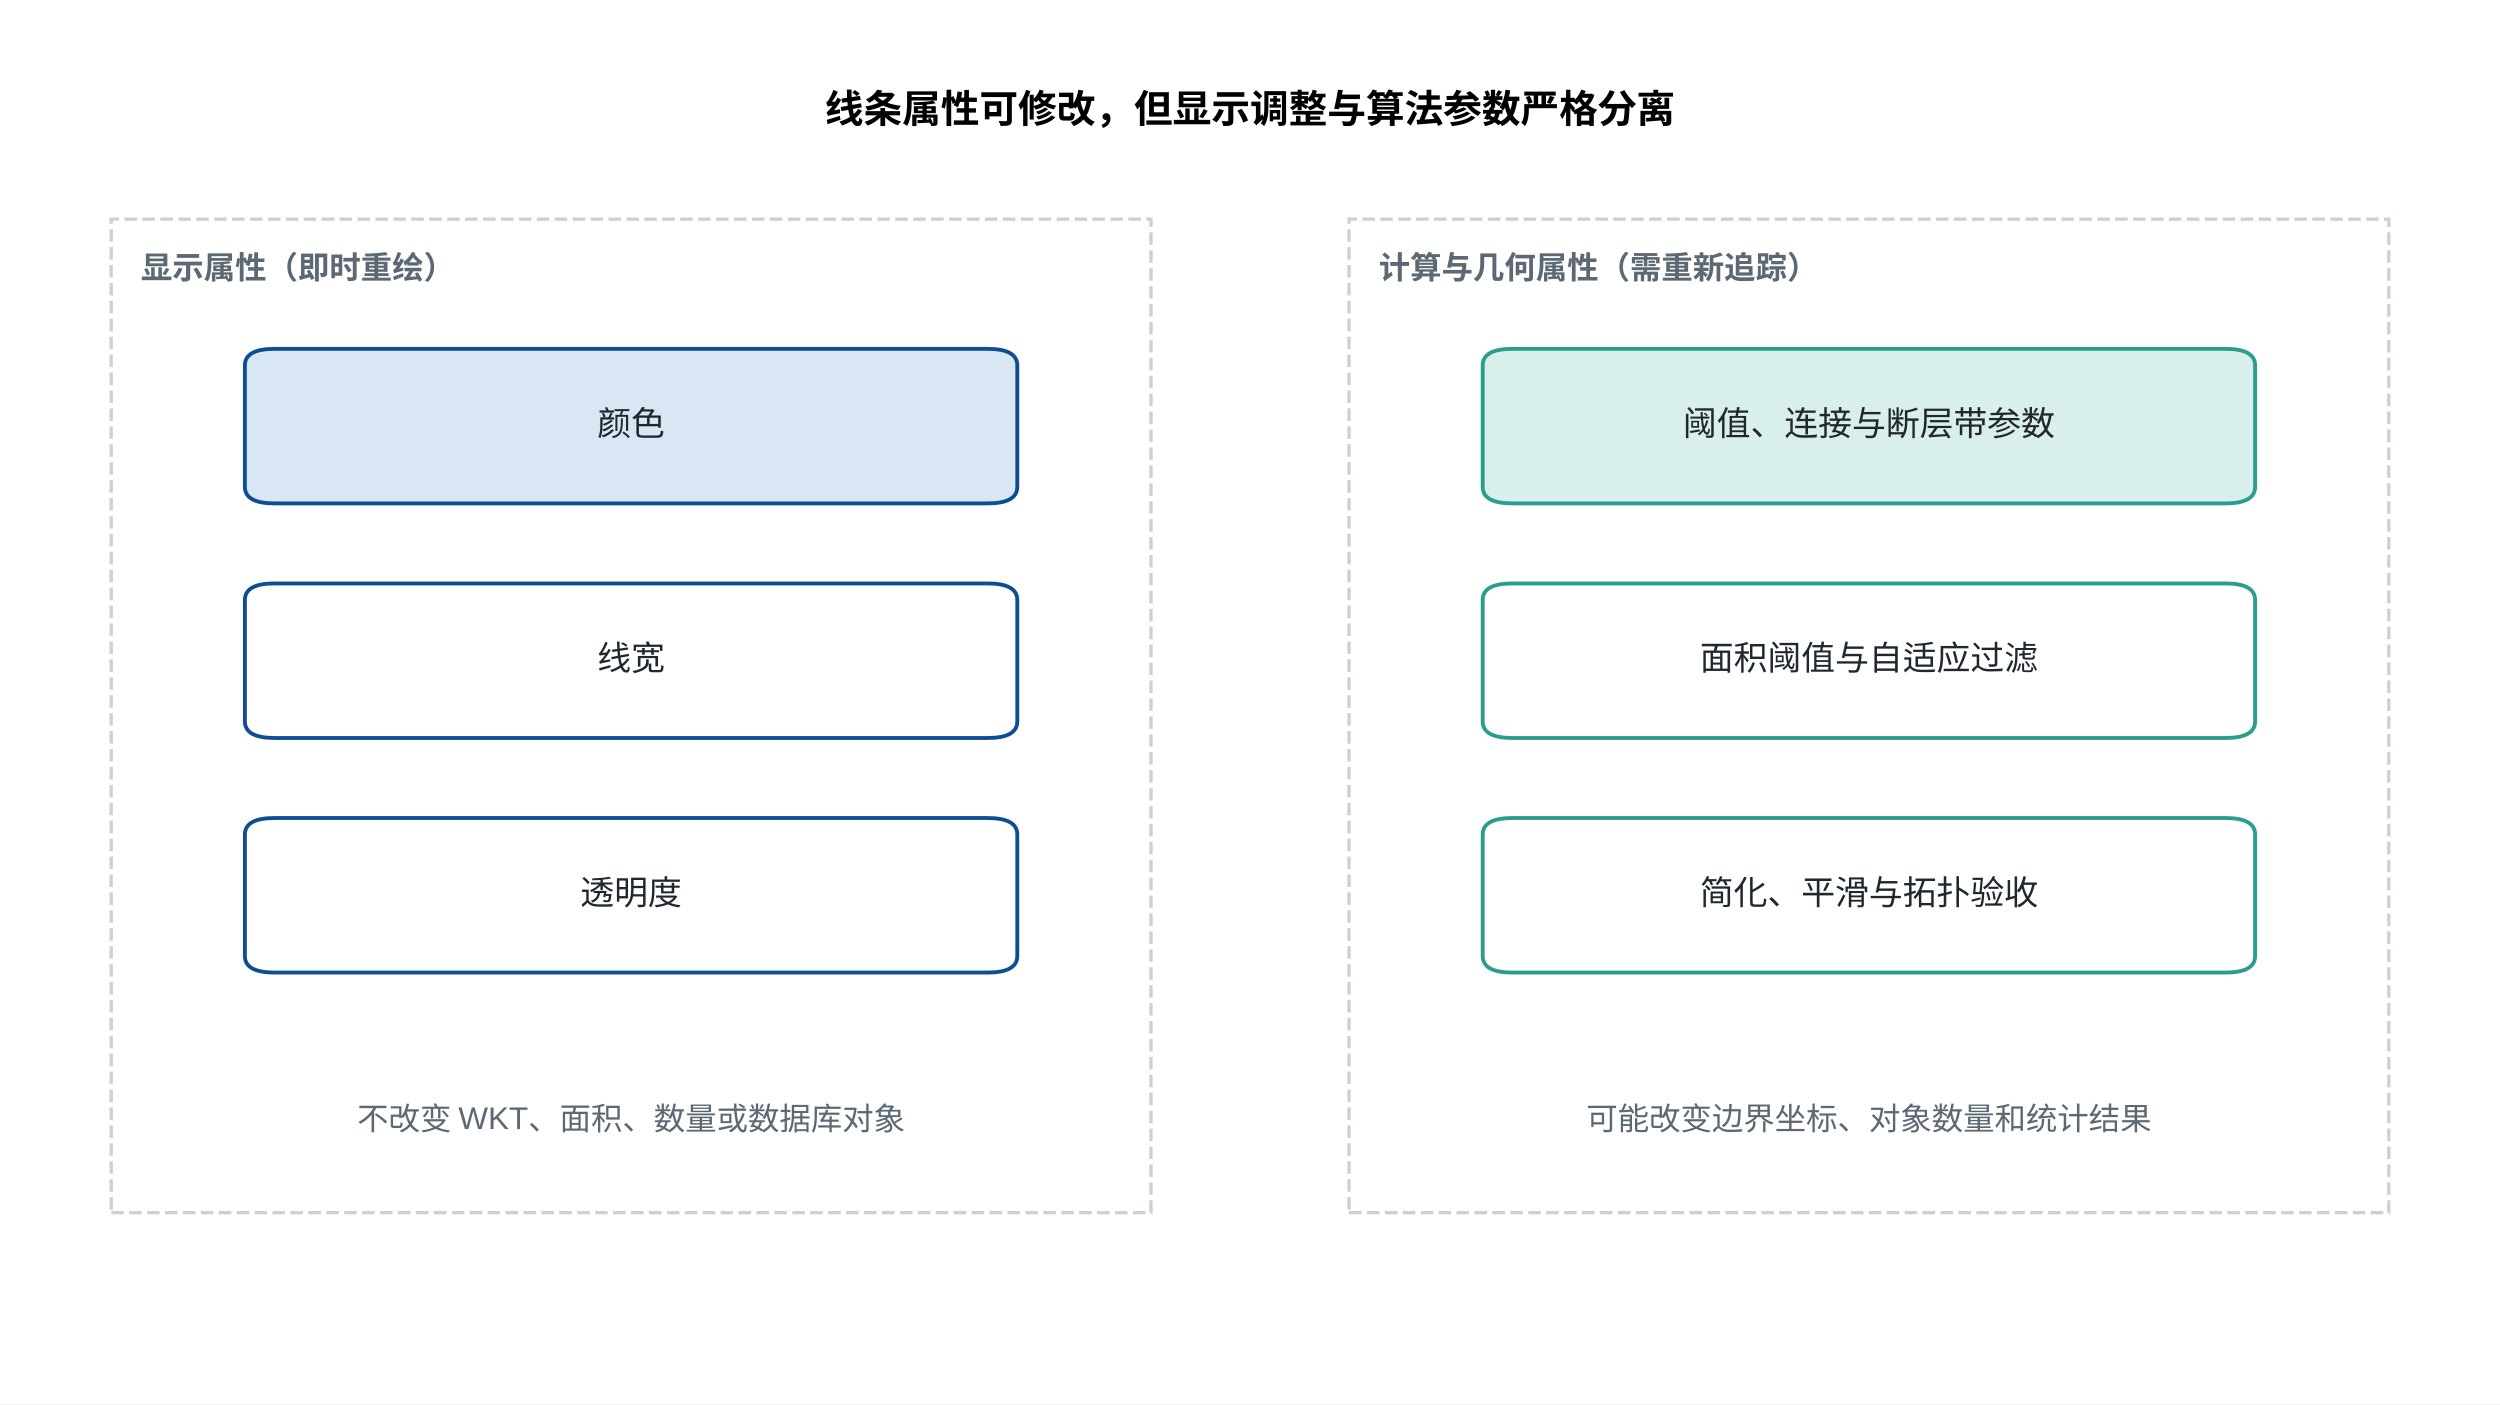
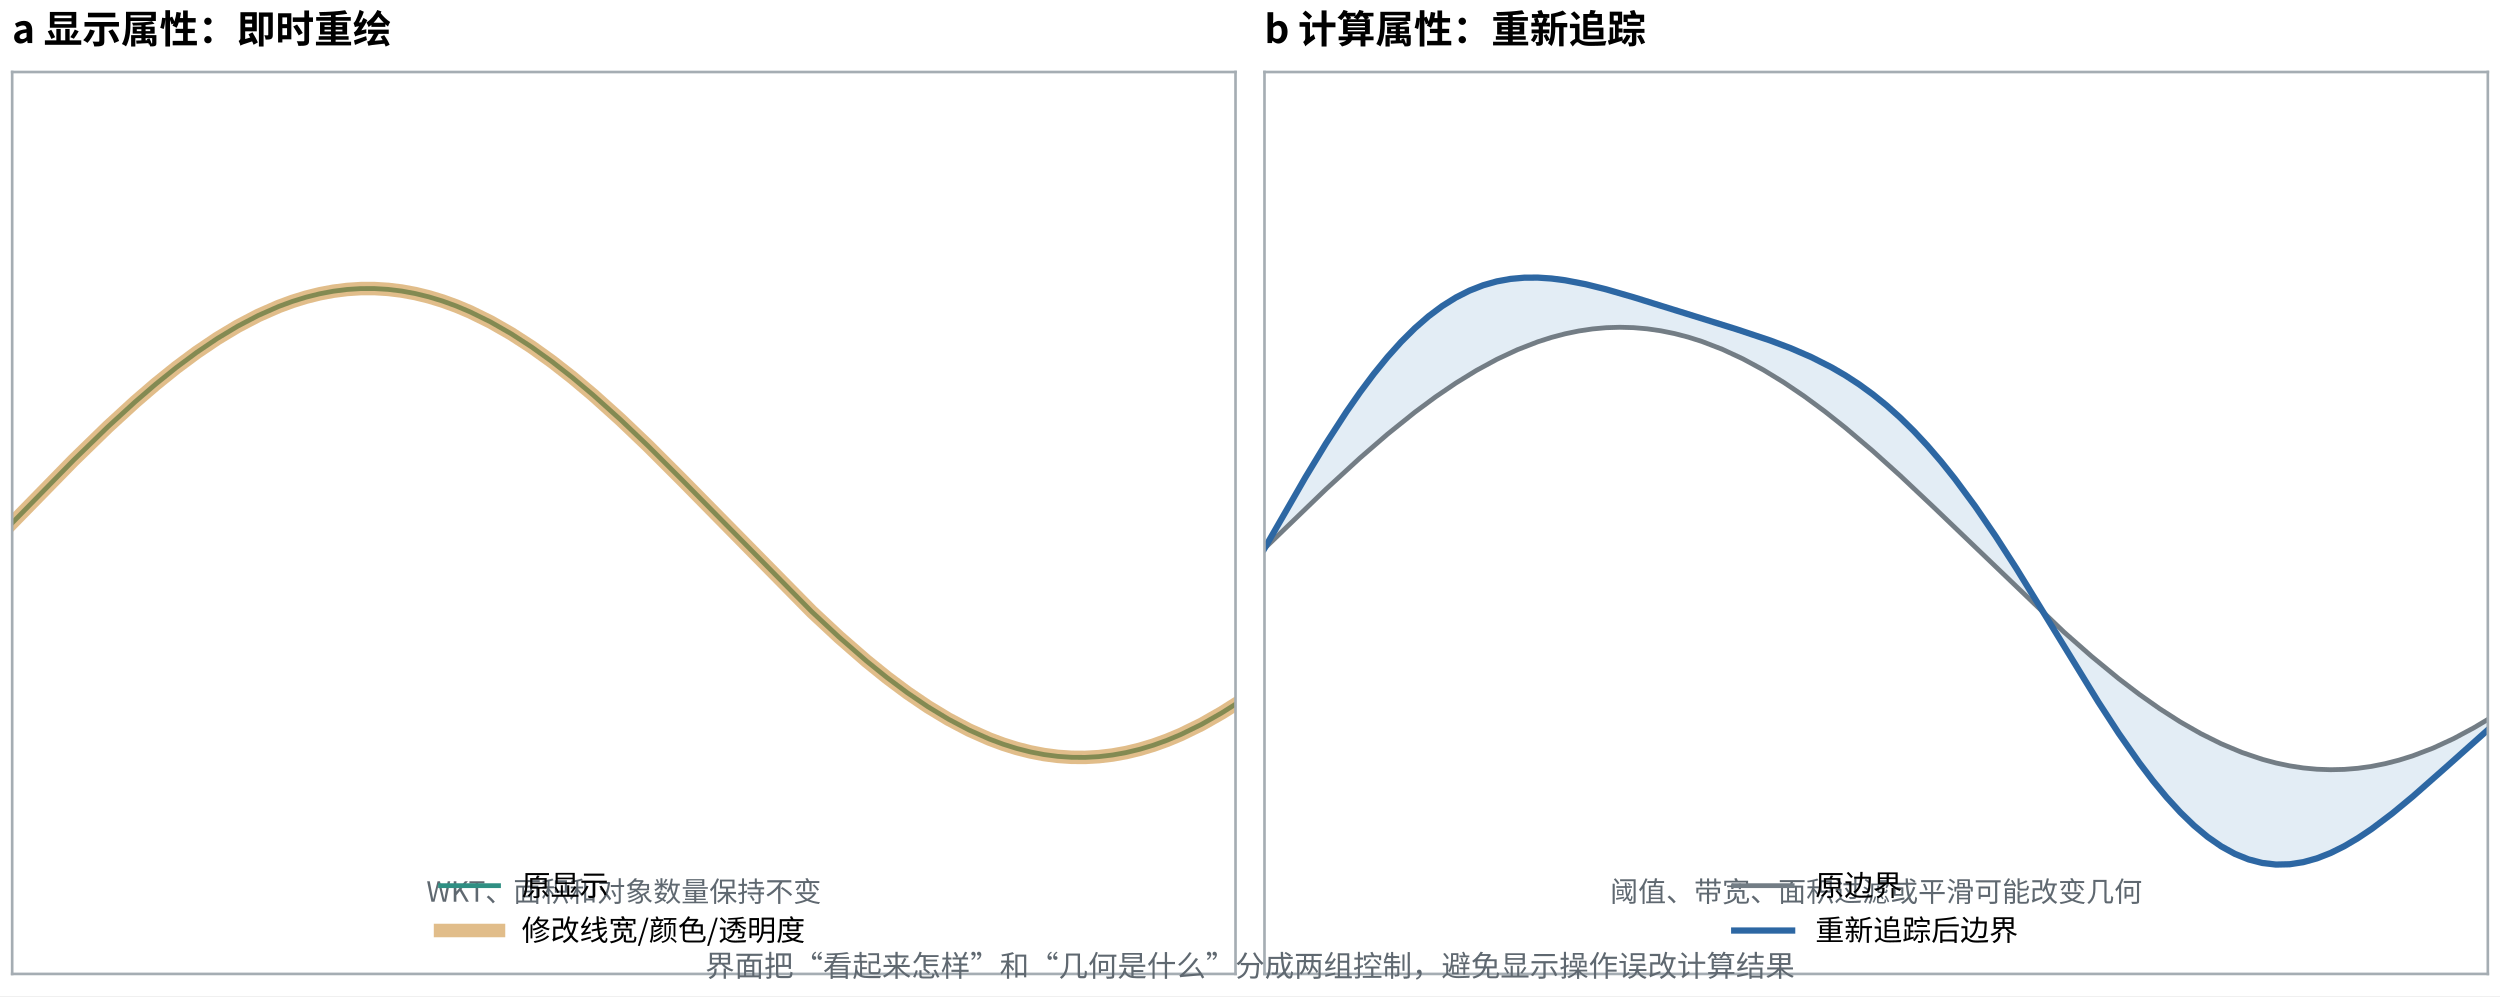
- <svg xmlns="http://www.w3.org/2000/svg" width="517.44pt" height="290.64pt" viewBox="0 0 517.44 290.64" version="1.1">
+ <svg xmlns="http://www.w3.org/2000/svg" xmlns:xlink="http://www.w3.org/1999/xlink" width="517.8pt" height="206.294pt" viewBox="0 0 517.8 206.294" version="1.1">
  <defs>
    <style type="text/css">*{stroke-linejoin: round; stroke-linecap: butt}</style>
  </defs>
  <g id="figure_1">
    <g id="patch_1">
-       <path d="M 0 290.64  L 517.44 290.64  L 517.44 0  L 0 0  z " style="fill: #ffffff" />
+       <path d="M 0 206.294  L 517.8 206.294  L 517.8 -0  L 0 -0  z " style="fill: #ffffff" />
    </g>
    <g id="axes_1">
      <g id="patch_2">
-         <path d="M 23.016 250.992  L 238.224 250.992  L 238.224 45.36  L 23.016 45.36  L 23.016 250.992  z " clip-path="url(#p3200756ff2)" style="fill: none; stroke-dasharray: 2.59,1.12; stroke-dashoffset: 0; stroke: #cbd1d6; stroke-width: 0.7; stroke-linejoin: miter" />
+         <path d="M 2.52 201.72  L 255.9 201.72  L 255.9 14.915  L 2.52 14.915  z " style="fill: #ffffff" />
+       </g>
+       <g id="matplotlib.axis_1" />
+       <g id="matplotlib.axis_2" />
+       <g id="line2d_1">
+         <path d="M 2.52 108.317  L 15.26 95.292  L 22.337 88.409  L 28 83.221  L 32.246 79.565  L 36.493 76.145  L 40.739 72.988  L 44.986 70.12  L 49.232 67.565  L 53.479 65.344  L 57.726 63.474  L 60.557 62.431  L 63.388 61.555  L 66.219 60.848  L 69.05 60.315  L 71.881 59.956  L 74.712 59.773  L 77.543 59.767  L 80.374 59.938  L 83.205 60.284  L 86.036 60.806  L 88.867 61.5  L 91.698 62.365  L 94.529 63.397  L 97.36 64.592  L 101.607 66.682  L 105.854 69.113  L 110.1 71.865  L 114.347 74.915  L 118.593 78.238  L 122.84 81.808  L 128.502 86.9  L 134.164 92.303  L 141.242 99.375  L 168.137 126.694  L 173.799 131.972  L 179.461 136.906  L 183.708 140.338  L 187.954 143.507  L 192.201 146.389  L 196.447 148.959  L 200.694 151.196  L 204.941 153.082  L 207.772 154.137  L 210.603 155.025  L 213.434 155.743  L 216.265 156.288  L 219.096 156.659  L 221.927 156.854  L 224.758 156.873  L 227.589 156.714  L 230.42 156.38  L 233.251 155.87  L 236.082 155.188  L 238.913 154.335  L 241.744 153.314  L 244.575 152.13  L 248.822 150.056  L 253.068 147.64  L 255.9 145.85  L 255.9 145.85  " clip-path="url(#pf5aa5b9f31)" style="fill: none; stroke: #2f8f83; stroke-linecap: square" />
+       </g>
+       <g id="line2d_2">
+         <path d="M 2.52 108.317  L 15.26 95.292  L 22.337 88.409  L 28 83.221  L 32.246 79.565  L 36.493 76.145  L 40.739 72.988  L 44.986 70.12  L 49.232 67.565  L 53.479 65.344  L 57.726 63.474  L 60.557 62.431  L 63.388 61.555  L 66.219 60.848  L 69.05 60.315  L 71.881 59.956  L 74.712 59.773  L 77.543 59.767  L 80.374 59.938  L 83.205 60.284  L 86.036 60.806  L 88.867 61.5  L 91.698 62.365  L 94.529 63.397  L 97.36 64.592  L 101.607 66.682  L 105.854 69.113  L 110.1 71.865  L 114.347 74.915  L 118.593 78.238  L 122.84 81.808  L 128.502 86.9  L 134.164 92.303  L 141.242 99.375  L 168.137 126.694  L 173.799 131.972  L 179.461 136.906  L 183.708 140.338  L 187.954 143.507  L 192.201 146.389  L 196.447 148.959  L 200.694 151.196  L 204.941 153.082  L 207.772 154.137  L 210.603 155.025  L 213.434 155.743  L 216.265 156.288  L 219.096 156.659  L 221.927 156.854  L 224.758 156.873  L 227.589 156.714  L 230.42 156.38  L 233.251 155.87  L 236.082 155.188  L 238.913 154.335  L 241.744 153.314  L 244.575 152.13  L 248.822 150.056  L 253.068 147.64  L 255.9 145.85  L 255.9 145.85  " clip-path="url(#pf5aa5b9f31)" style="fill: none; stroke: #c9872b; stroke-opacity: 0.55; stroke-width: 2.8; stroke-linecap: square" />
      </g>
      <g id="patch_3">
-         <path d="M 279.216 250.992  L 494.424 250.992  L 494.424 45.36  L 279.216 45.36  L 279.216 250.992  z " clip-path="url(#p3200756ff2)" style="fill: none; stroke-dasharray: 2.59,1.12; stroke-dashoffset: 0; stroke: #cbd1d6; stroke-width: 0.7; stroke-linejoin: miter" />
+         <path d="M 2.52 201.72  L 2.52 14.915  " style="fill: none; stroke: #a5adb3; stroke-width: 0.55; stroke-linejoin: miter; stroke-linecap: square" />
      </g>
      <g id="patch_4">
-         <path d="M 56.834 104.193  L 204.405 104.193  Q 210.554 104.193 210.554 100.766  L 210.554 75.633  Q 210.554 72.206 204.405 72.206  L 56.834 72.206  Q 50.686 72.206 50.686 75.633  L 50.686 100.766  Q 50.686 104.193 56.834 104.193  z " clip-path="url(#p3200756ff2)" style="fill: #d9e7f5; stroke: #0f4d92; stroke-width: 0.8; stroke-linejoin: miter" />
+         <path d="M 255.9 201.72  L 255.9 14.915  " style="fill: none; stroke: #a5adb3; stroke-width: 0.55; stroke-linejoin: miter; stroke-linecap: square" />
      </g>
      <g id="patch_5">
-         <path d="M 56.834 152.745  L 204.405 152.745  Q 210.554 152.745 210.554 149.318  L 210.554 124.185  Q 210.554 120.758 204.405 120.758  L 56.834 120.758  Q 50.686 120.758 50.686 124.185  L 50.686 149.318  Q 50.686 152.745 56.834 152.745  z " clip-path="url(#p3200756ff2)" style="fill: #ffffff; stroke: #0f4d92; stroke-width: 0.8; stroke-linejoin: miter" />
+         <path d="M 2.52 201.72  L 255.9 201.72  " style="fill: none; stroke: #a5adb3; stroke-width: 0.55; stroke-linejoin: miter; stroke-linecap: square" />
      </g>
      <g id="patch_6">
-         <path d="M 56.834 201.297  L 204.405 201.297  Q 210.554 201.297 210.554 197.87  L 210.554 172.737  Q 210.554 169.31 204.405 169.31  L 56.834 169.31  Q 50.686 169.31 50.686 172.737  L 50.686 197.87  Q 50.686 201.297 56.834 201.297  z " clip-path="url(#p3200756ff2)" style="fill: #ffffff; stroke: #0f4d92; stroke-width: 0.8; stroke-linejoin: miter" />
+         <path d="M 2.52 14.915  L 255.9 14.915  " style="fill: none; stroke: #a5adb3; stroke-width: 0.55; stroke-linejoin: miter; stroke-linecap: square" />
      </g>
+       <g id="text_1">
+         <text style="font-size: 5.8px; font-family: 'Microsoft YaHei', 'Noto Sans CJK SC', 'Arial', 'DejaVu Sans', sans-serif; text-anchor: middle; fill: #5f6870" x="129.21" y="186.775" transform="rotate(-0 129.2098 186.7752)">WKT、面积和对象数量保持不变</text>
+       </g>
+       <g id="text_2">
+         <text style="font-weight: 700; font-size: 8px; font-family: 'Microsoft YaHei', 'Noto Sans CJK SC', 'Arial', 'DejaVu Sans', sans-serif; text-anchor: start" x="2.52" y="8.915" transform="rotate(-0 2.52 8.915)">a  显示属性：即时重绘</text>
+       </g>
+       <g id="legend_1">
+         <g id="line2d_3">
+           <path d="M 91.247 183.44  L 97.247 183.44  L 103.247 183.44  " style="fill: none; stroke: #2f8f83; stroke-linecap: square" />
+         </g>
+         <g id="text_3">
+           <text style="font-size: 6px; font-family: 'Microsoft YaHei', 'Noto Sans CJK SC', 'Arial', 'DejaVu Sans', sans-serif; text-anchor: start" x="108.047" y="185.54" transform="rotate(-0 108.0466 185.5401)">原显示</text>
+         </g>
+         <g id="line2d_4">
+           <path d="M 91.247 192.728  L 97.247 192.728  L 103.247 192.728  " style="fill: none; stroke: #c9872b; stroke-opacity: 0.55; stroke-width: 2.8; stroke-linecap: square" />
+         </g>
+         <g id="text_4">
+           <text style="font-size: 6px; font-family: 'Microsoft YaHei', 'Noto Sans CJK SC', 'Arial', 'DejaVu Sans', sans-serif; text-anchor: start" x="108.047" y="194.828" transform="rotate(-0 108.0466 194.828)">修改线宽/颜色/透明度</text>
+         </g>
+       </g>
+     </g>
+     <g id="axes_2">
      <g id="patch_7">
-         <path d="M 313.034 104.193  L 460.605 104.193  Q 466.754 104.193 466.754 100.766  L 466.754 75.633  Q 466.754 72.206 460.605 72.206  L 313.034 72.206  Q 306.885 72.206 306.885 75.633  L 306.885 100.766  Q 306.885 104.193 313.034 104.193  z " clip-path="url(#p3200756ff2)" style="fill: #d8efeb; stroke: #2a9d8f; stroke-width: 0.8; stroke-linejoin: miter" />
+         <path d="M 261.9 201.72  L 515.28 201.72  L 515.28 14.915  L 261.9 14.915  z " style="fill: #ffffff" />
+       </g>
+       <g id="FillBetweenPolyCollection_1">
+         <defs>
+           <path id="mdb9ee80794" d="M 261.9 -92.69  L 261.9 -92.69  L 263.316 -94.072  L 264.731 -95.452  L 266.147 -96.831  L 267.562 -98.205  L 268.978 -99.575  L 270.393 -100.938  L 271.809 -102.294  L 273.224 -103.641  L 274.64 -104.978  L 276.055 -106.304  L 277.471 -107.617  L 278.886 -108.917  L 280.302 -110.202  L 281.717 -111.471  L 283.133 -112.723  L 284.548 -113.957  L 285.964 -115.172  L 287.38 -116.366  L 288.795 -117.538  L 290.211 -118.688  L 291.626 -119.814  L 293.042 -120.916  L 294.457 -121.992  L 295.873 -123.041  L 297.288 -124.062  L 298.704 -125.055  L 300.119 -126.019  L 301.535 -126.952  L 302.95 -127.854  L 304.366 -128.724  L 305.781 -129.562  L 307.197 -130.365  L 308.612 -131.135  L 310.028 -131.869  L 311.443 -132.568  L 312.859 -133.23  L 314.275 -133.856  L 315.69 -134.444  L 317.106 -134.994  L 318.521 -135.506  L 319.937 -135.979  L 321.352 -136.412  L 322.768 -136.805  L 324.183 -137.159  L 325.599 -137.472  L 327.014 -137.744  L 328.43 -137.975  L 329.845 -138.165  L 331.261 -138.313  L 332.676 -138.42  L 334.092 -138.486  L 335.507 -138.509  L 336.923 -138.492  L 338.339 -138.432  L 339.754 -138.331  L 341.17 -138.188  L 342.585 -138.004  L 344.001 -137.778  L 345.416 -137.512  L 346.832 -137.204  L 348.247 -136.857  L 349.663 -136.469  L 351.078 -136.041  L 352.494 -135.574  L 353.909 -135.067  L 355.325 -134.522  L 356.74 -133.939  L 358.156 -133.319  L 359.571 -132.662  L 360.987 -131.968  L 362.402 -131.238  L 363.818 -130.474  L 365.234 -129.675  L 366.649 -128.842  L 368.065 -127.976  L 369.48 -127.079  L 370.896 -126.15  L 372.311 -125.19  L 373.727 -124.201  L 375.142 -123.184  L 376.558 -122.138  L 377.973 -121.066  L 379.389 -119.968  L 380.804 -118.845  L 382.22 -117.698  L 383.635 -116.529  L 385.051 -115.338  L 386.466 -114.126  L 387.882 -112.895  L 389.298 -111.645  L 390.713 -110.378  L 392.129 -109.095  L 393.544 -107.797  L 394.96 -106.486  L 396.375 -105.161  L 397.791 -103.826  L 399.206 -102.48  L 400.622 -101.126  L 402.037 -99.763  L 403.453 -98.395  L 404.868 -97.021  L 406.284 -95.643  L 407.699 -94.262  L 409.115 -92.88  L 410.53 -91.498  L 411.946 -90.117  L 413.362 -88.738  L 414.777 -87.363  L 416.193 -85.993  L 417.608 -84.629  L 419.024 -83.272  L 420.439 -81.924  L 421.855 -80.585  L 423.27 -79.258  L 424.686 -77.943  L 426.101 -76.641  L 427.517 -75.353  L 428.932 -74.082  L 430.348 -72.828  L 431.763 -71.591  L 433.179 -70.374  L 434.594 -69.177  L 436.01 -68.001  L 437.425 -66.848  L 438.841 -65.719  L 440.257 -64.614  L 441.672 -63.534  L 443.088 -62.481  L 444.503 -61.456  L 445.919 -60.459  L 447.334 -59.491  L 448.75 -58.554  L 450.165 -57.647  L 451.581 -56.773  L 452.996 -55.931  L 454.412 -55.123  L 455.827 -54.349  L 457.243 -53.609  L 458.658 -52.906  L 460.074 -52.238  L 461.489 -51.607  L 462.905 -51.014  L 464.321 -50.459  L 465.736 -49.942  L 467.152 -49.463  L 468.567 -49.025  L 469.983 -48.626  L 471.398 -48.267  L 472.814 -47.948  L 474.229 -47.671  L 475.645 -47.434  L 477.06 -47.238  L 478.476 -47.084  L 479.891 -46.971  L 481.307 -46.9  L 482.722 -46.871  L 484.138 -46.883  L 485.553 -46.937  L 486.969 -47.032  L 488.384 -47.169  L 489.8 -47.348  L 491.216 -47.568  L 492.631 -47.828  L 494.047 -48.13  L 495.462 -48.472  L 496.878 -48.855  L 498.293 -49.277  L 499.709 -49.739  L 501.124 -50.24  L 502.54 -50.779  L 503.955 -51.357  L 505.371 -51.972  L 506.786 -52.625  L 508.202 -53.314  L 509.617 -54.038  L 511.033 -54.798  L 512.448 -55.592  L 513.864 -56.42  L 515.28 -57.282  L 515.28 -55.116  L 515.28 -55.116  L 513.864 -53.869  L 512.448 -52.612  L 511.033 -51.349  L 509.617 -50.08  L 508.202 -48.808  L 506.786 -47.537  L 505.371 -46.27  L 503.955 -45.009  L 502.54 -43.758  L 501.124 -42.522  L 499.709 -41.303  L 498.293 -40.106  L 496.878 -38.935  L 495.462 -37.794  L 494.047 -36.688  L 492.631 -35.622  L 491.216 -34.599  L 489.8 -33.624  L 488.384 -32.701  L 486.969 -31.836  L 485.553 -31.032  L 484.138 -30.294  L 482.722 -29.625  L 481.307 -29.03  L 479.891 -28.513  L 478.476 -28.077  L 477.06 -27.725  L 475.645 -27.462  L 474.229 -27.289  L 472.814 -27.21  L 471.398 -27.227  L 469.983 -27.342  L 468.567 -27.556  L 467.152 -27.871  L 465.736 -28.289  L 464.321 -28.809  L 462.905 -29.433  L 461.489 -30.16  L 460.074 -30.989  L 458.658 -31.92  L 457.243 -32.953  L 455.827 -34.084  L 454.412 -35.313  L 452.996 -36.637  L 451.581 -38.054  L 450.165 -39.56  L 448.75 -41.152  L 447.334 -42.828  L 445.919 -44.582  L 444.503 -46.411  L 443.088 -48.311  L 441.672 -50.276  L 440.257 -52.302  L 438.841 -54.384  L 437.425 -56.517  L 436.01 -58.695  L 434.594 -60.913  L 433.179 -63.165  L 431.763 -65.445  L 430.348 -67.749  L 428.932 -70.07  L 427.517 -72.403  L 426.101 -74.742  L 424.686 -77.081  L 423.27 -79.416  L 421.855 -81.74  L 420.439 -84.048  L 419.024 -86.337  L 417.608 -88.6  L 416.193 -90.833  L 414.777 -93.032  L 413.362 -95.192  L 411.946 -97.311  L 410.53 -99.384  L 409.115 -101.407  L 407.699 -103.379  L 406.284 -105.296  L 404.868 -107.156  L 403.453 -108.957  L 402.037 -110.697  L 400.622 -112.376  L 399.206 -113.991  L 397.791 -115.543  L 396.375 -117.031  L 394.96 -118.455  L 393.544 -119.815  L 392.129 -121.113  L 390.713 -122.348  L 389.298 -123.522  L 387.882 -124.637  L 386.466 -125.693  L 385.051 -126.694  L 383.635 -127.642  L 382.22 -128.537  L 380.804 -129.384  L 379.389 -130.184  L 377.973 -130.941  L 376.558 -131.657  L 375.142 -132.335  L 373.727 -132.979  L 372.311 -133.59  L 370.896 -134.173  L 369.48 -134.729  L 368.065 -135.263  L 366.649 -135.776  L 365.234 -136.272  L 363.818 -136.753  L 362.402 -137.222  L 360.987 -137.681  L 359.571 -138.133  L 358.156 -138.578  L 356.74 -139.019  L 355.325 -139.458  L 353.909 -139.896  L 352.494 -140.333  L 351.078 -140.771  L 349.663 -141.21  L 348.247 -141.65  L 346.832 -142.091  L 345.416 -142.534  L 344.001 -142.976  L 342.585 -143.418  L 341.17 -143.858  L 339.754 -144.295  L 338.339 -144.727  L 336.923 -145.152  L 335.507 -145.568  L 334.092 -145.973  L 332.676 -146.364  L 331.261 -146.737  L 329.845 -147.091  L 328.43 -147.421  L 327.014 -147.725  L 325.599 -147.999  L 324.183 -148.24  L 322.768 -148.443  L 321.352 -148.606  L 319.937 -148.725  L 318.521 -148.796  L 317.106 -148.815  L 315.69 -148.778  L 314.275 -148.683  L 312.859 -148.526  L 311.443 -148.303  L 310.028 -148.012  L 308.612 -147.649  L 307.197 -147.212  L 305.781 -146.697  L 304.366 -146.104  L 302.95 -145.429  L 301.535 -144.671  L 300.119 -143.828  L 298.704 -142.899  L 297.288 -141.884  L 295.873 -140.781  L 294.457 -139.591  L 293.042 -138.314  L 291.626 -136.949  L 290.211 -135.499  L 288.795 -133.964  L 287.38 -132.345  L 285.964 -130.646  L 284.548 -128.867  L 283.133 -127.012  L 281.717 -125.083  L 280.302 -123.084  L 278.886 -121.018  L 277.471 -118.89  L 276.055 -116.703  L 274.64 -114.462  L 273.224 -112.171  L 271.809 -109.836  L 270.393 -107.461  L 268.978 -105.052  L 267.562 -102.614  L 266.147 -100.154  L 264.731 -97.675  L 263.316 -95.185  L 261.9 -92.69  z " style="stroke: #dce8f2; stroke-opacity: 0.8; stroke-width: 0.7" />
+         </defs>
+         <g clip-path="url(#p1857384e47)">
+           <use xlink:href="#mdb9ee80794" x="0" y="206.294" style="fill: #dce8f2; fill-opacity: 0.8; stroke: #dce8f2; stroke-opacity: 0.8; stroke-width: 0.7" />
+         </g>
+       </g>
+       <g id="matplotlib.axis_3" />
+       <g id="matplotlib.axis_4" />
+       <g id="line2d_5">
+         <path d="M 261.9 113.604  L 274.64 101.316  L 281.717 94.822  L 287.38 89.928  L 293.042 85.378  L 297.288 82.231  L 301.535 79.342  L 305.781 76.732  L 310.028 74.425  L 314.275 72.438  L 318.521 70.788  L 321.352 69.882  L 324.183 69.135  L 327.014 68.55  L 329.845 68.129  L 332.676 67.873  L 335.507 67.784  L 338.339 67.862  L 341.17 68.106  L 344.001 68.516  L 346.832 69.089  L 349.663 69.825  L 352.494 70.72  L 356.74 72.354  L 360.987 74.326  L 365.234 76.619  L 369.48 79.215  L 373.727 82.093  L 377.973 85.228  L 382.22 88.596  L 387.882 93.399  L 393.544 98.496  L 400.622 105.168  L 427.517 130.94  L 433.179 135.92  L 438.841 140.575  L 443.088 143.812  L 447.334 146.802  L 451.581 149.521  L 455.827 151.945  L 460.074 154.056  L 464.321 155.835  L 468.567 157.269  L 471.398 158.027  L 474.229 158.623  L 477.06 159.056  L 479.891 159.323  L 482.722 159.423  L 485.553 159.357  L 488.384 159.125  L 491.216 158.726  L 494.047 158.164  L 496.878 157.439  L 499.709 156.555  L 503.955 154.937  L 508.202 152.98  L 512.448 150.701  L 515.28 149.012  L 515.28 149.012  " clip-path="url(#p1857384e47)" style="fill: none; stroke: #737d85; stroke-linecap: square" />
+       </g>
+       <g id="line2d_6">
+         <path d="M 261.9 113.604  L 270.393 98.833  L 274.64 91.832  L 278.886 85.275  L 281.717 81.211  L 284.548 77.427  L 287.38 73.948  L 290.211 70.795  L 293.042 67.98  L 295.873 65.513  L 298.704 63.395  L 301.535 61.623  L 304.366 60.19  L 307.197 59.082  L 310.028 58.282  L 312.859 57.768  L 315.69 57.515  L 318.521 57.498  L 321.352 57.687  L 324.183 58.054  L 328.43 58.873  L 332.676 59.93  L 338.339 61.567  L 359.571 68.161  L 366.649 70.518  L 370.896 72.121  L 375.142 73.958  L 379.389 76.109  L 382.22 77.756  L 385.051 79.599  L 387.882 81.657  L 390.713 83.946  L 393.544 86.479  L 396.375 89.263  L 399.206 92.303  L 402.037 95.597  L 404.868 99.138  L 409.115 104.887  L 413.362 111.101  L 417.608 117.694  L 424.686 129.213  L 434.594 145.381  L 438.841 151.91  L 443.088 157.983  L 445.919 161.712  L 448.75 165.141  L 451.581 168.24  L 454.412 170.981  L 457.243 173.341  L 460.074 175.305  L 462.905 176.861  L 465.736 178.005  L 468.567 178.738  L 471.398 179.067  L 474.229 179.004  L 477.06 178.568  L 479.891 177.781  L 482.722 176.669  L 485.553 175.262  L 488.384 173.592  L 491.216 171.695  L 495.462 168.499  L 499.709 164.991  L 506.786 158.756  L 515.28 151.178  L 515.28 151.178  " clip-path="url(#p1857384e47)" style="fill: none; stroke: #2d67a3; stroke-width: 1.3; stroke-linecap: square" />
      </g>
      <g id="patch_8">
-         <path d="M 313.034 152.745  L 460.605 152.745  Q 466.754 152.745 466.754 149.318  L 466.754 124.185  Q 466.754 120.758 460.605 120.758  L 313.034 120.758  Q 306.885 120.758 306.885 124.185  L 306.885 149.318  Q 306.885 152.745 313.034 152.745  z " clip-path="url(#p3200756ff2)" style="fill: #ffffff; stroke: #2a9d8f; stroke-width: 0.8; stroke-linejoin: miter" />
+         <path d="M 261.9 201.72  L 261.9 14.915  " style="fill: none; stroke: #a5adb3; stroke-width: 0.55; stroke-linejoin: miter; stroke-linecap: square" />
      </g>
      <g id="patch_9">
-         <path d="M 313.034 201.297  L 460.605 201.297  Q 466.754 201.297 466.754 197.87  L 466.754 172.737  Q 466.754 169.31 460.605 169.31  L 313.034 169.31  Q 306.885 169.31 306.885 172.737  L 306.885 197.87  Q 306.885 201.297 313.034 201.297  z " clip-path="url(#p3200756ff2)" style="fill: #ffffff; stroke: #2a9d8f; stroke-width: 0.8; stroke-linejoin: miter" />
+         <path d="M 515.28 201.72  L 515.28 14.915  " style="fill: none; stroke: #a5adb3; stroke-width: 0.55; stroke-linejoin: miter; stroke-linecap: square" />
      </g>
-       <g id="text_1">
-         <text style="fill: #5c6873; font: 700 6.5px 'Microsoft YaHei', 'SimHei', 'Arial', 'DejaVu Sans', sans-serif; text-anchor: start" x="29.165" y="57.696" transform="rotate(-0 29.16477 57.69585)">显示属性（即时重绘）</text>
+       <g id="patch_10">
+         <path d="M 261.9 201.72  L 515.28 201.72  " style="fill: none; stroke: #a5adb3; stroke-width: 0.55; stroke-linejoin: miter; stroke-linecap: square" />
      </g>
-       <g id="text_2">
-         <text style="fill: #20272e; font: 7px 'Microsoft YaHei', 'SimHei', 'Arial', 'DejaVu Sans', sans-serif; text-anchor: middle" x="130.62" y="90.128" transform="rotate(-0 130.6199 90.12759)">颜色</text>
-       </g>
-       <g id="text_3">
-         <text style="fill: #20272e; font: 7px 'Microsoft YaHei', 'SimHei', 'Arial', 'DejaVu Sans', sans-serif; text-anchor: middle" x="130.62" y="138.68" transform="rotate(-0 130.6199 138.6795)">线宽</text>
-       </g>
-       <g id="text_4">
-         <text style="fill: #20272e; font: 7px 'Microsoft YaHei', 'SimHei', 'Arial', 'DejaVu Sans', sans-serif; text-anchor: middle" x="130.62" y="187.231" transform="rotate(-0 130.6199 187.2314)">透明度</text>
+       <g id="patch_11">
+         <path d="M 261.9 14.915  L 515.28 14.915  " style="fill: none; stroke: #a5adb3; stroke-width: 0.55; stroke-linejoin: miter; stroke-linecap: square" />
      </g>
      <g id="text_5">
-         <text style="fill: #5c6873; font: 700 6.5px 'Microsoft YaHei', 'SimHei', 'Arial', 'DejaVu Sans', sans-serif; text-anchor: start" x="285.365" y="57.696" transform="rotate(-0 285.3645 57.69585)">计算与几何属性（需重新追踪）</text>
+         <text style="font-size: 5.8px; font-family: 'Microsoft YaHei', 'Noto Sans CJK SC', 'Arial', 'DejaVu Sans', sans-serif; text-anchor: middle; fill: #5f6870" x="388.59" y="186.775" transform="rotate(-0 388.5898 186.7752)">阈值、带宽、面积过滤或平滑可能改变几何</text>
      </g>
      <g id="text_6">
-         <text style="fill: #20272e; font: 7px 'Microsoft YaHei', 'SimHei', 'Arial', 'DejaVu Sans', sans-serif; text-anchor: middle" x="386.82" y="90.128" transform="rotate(-0 386.8196 90.12759)">阈值、连接与断层带参数</text>
+         <text style="font-weight: 700; font-size: 8px; font-family: 'Microsoft YaHei', 'Noto Sans CJK SC', 'Arial', 'DejaVu Sans', sans-serif; text-anchor: start" x="261.9" y="8.915" transform="rotate(-0 261.9 8.915)">b  计算属性：重新追踪</text>
      </g>
-       <g id="text_7">
-         <text style="fill: #20272e; font: 7px 'Microsoft YaHei', 'SimHei', 'Arial', 'DejaVu Sans', sans-serif; text-anchor: middle" x="386.82" y="138.68" transform="rotate(-0 386.8196 138.6795)">面积阈值与自适应过滤</text>
+       <g id="legend_2">
+         <g id="line2d_7">
+           <path d="M 359.19 183.44  L 365.19 183.44  L 371.19 183.44  " style="fill: none; stroke: #737d85; stroke-linecap: square" />
+         </g>
+         <g id="text_7">
+           <text style="font-size: 6px; font-family: 'Microsoft YaHei', 'Noto Sans CJK SC', 'Arial', 'DejaVu Sans', sans-serif; text-anchor: start" x="375.99" y="185.54" transform="rotate(-0 375.9898 185.5401)">原边界</text>
+         </g>
+         <g id="line2d_8">
+           <path d="M 359.19 192.728  L 365.19 192.728  L 371.19 192.728  " style="fill: none; stroke: #2d67a3; stroke-width: 1.3; stroke-linecap: square" />
+         </g>
+         <g id="text_8">
+           <text style="font-size: 6px; font-family: 'Microsoft YaHei', 'Noto Sans CJK SC', 'Arial', 'DejaVu Sans', sans-serif; text-anchor: start" x="375.99" y="194.828" transform="rotate(-0 375.9898 194.828)">重新追踪后边界</text>
+         </g>
      </g>
-       <g id="text_8">
-         <text style="fill: #20272e; font: 7px 'Microsoft YaHei', 'SimHei', 'Arial', 'DejaVu Sans', sans-serif; text-anchor: middle" x="386.82" y="187.231" transform="rotate(-0 386.8196 187.2314)">简化、平滑与拓扑验收</text>
-       </g>
-       <g id="text_9">
-         <text style="fill: #5c6873; font: 6.5px 'Microsoft YaHei', 'SimHei', 'Arial', 'DejaVu Sans', sans-serif; text-anchor: middle" x="130.62" y="233.856" transform="rotate(-0 130.6199 233.8556)">不改变 WKT、面积、数量或数据库对象</text>
-       </g>
-       <g id="text_10">
-         <text style="fill: #5c6873; font: 6.5px 'Microsoft YaHei', 'SimHei', 'Arial', 'DejaVu Sans', sans-serif; text-anchor: middle" x="386.82" y="233.856" transform="rotate(-0 386.8196 233.8556)">可能改变边界坐标、对象数量和统计结果</text>
-       </g>
-       <g id="text_11">
-         <text style="font: 700 8px 'Microsoft YaHei', 'SimHei', 'Arial', 'DejaVu Sans', sans-serif; text-anchor: middle" x="258.72" y="25.368" transform="rotate(-0 258.7198 25.36796)">线条属性可修改，但显示调整与算法参数严格分离</text>
-       </g>
+     </g>
+     <g id="text_9">
+       <text style="font-size: 6.1px; font-family: 'Microsoft YaHei', 'Noto Sans CJK SC', 'Arial', 'DejaVu Sans', sans-serif; text-anchor: middle; fill: #5f6870" x="258.9" y="202.257" transform="rotate(-0 258.8998 202.2574)">界面把“看起来怎样”和“几何是什么”分成两组控制，避免显示操作误改计算结果</text>
    </g>
  </g>
  <defs>
-     <clipPath id="p3200756ff2">
-       <rect x="2.52" y="2.52" width="512.4" height="285.6" />
+     <clipPath id="pf5aa5b9f31">
+       <rect x="2.52" y="14.915" width="253.38" height="186.805" />
+     </clipPath>
+     <clipPath id="p1857384e47">
+       <rect x="261.9" y="14.915" width="253.38" height="186.805" />
    </clipPath>
  </defs>
</svg>
